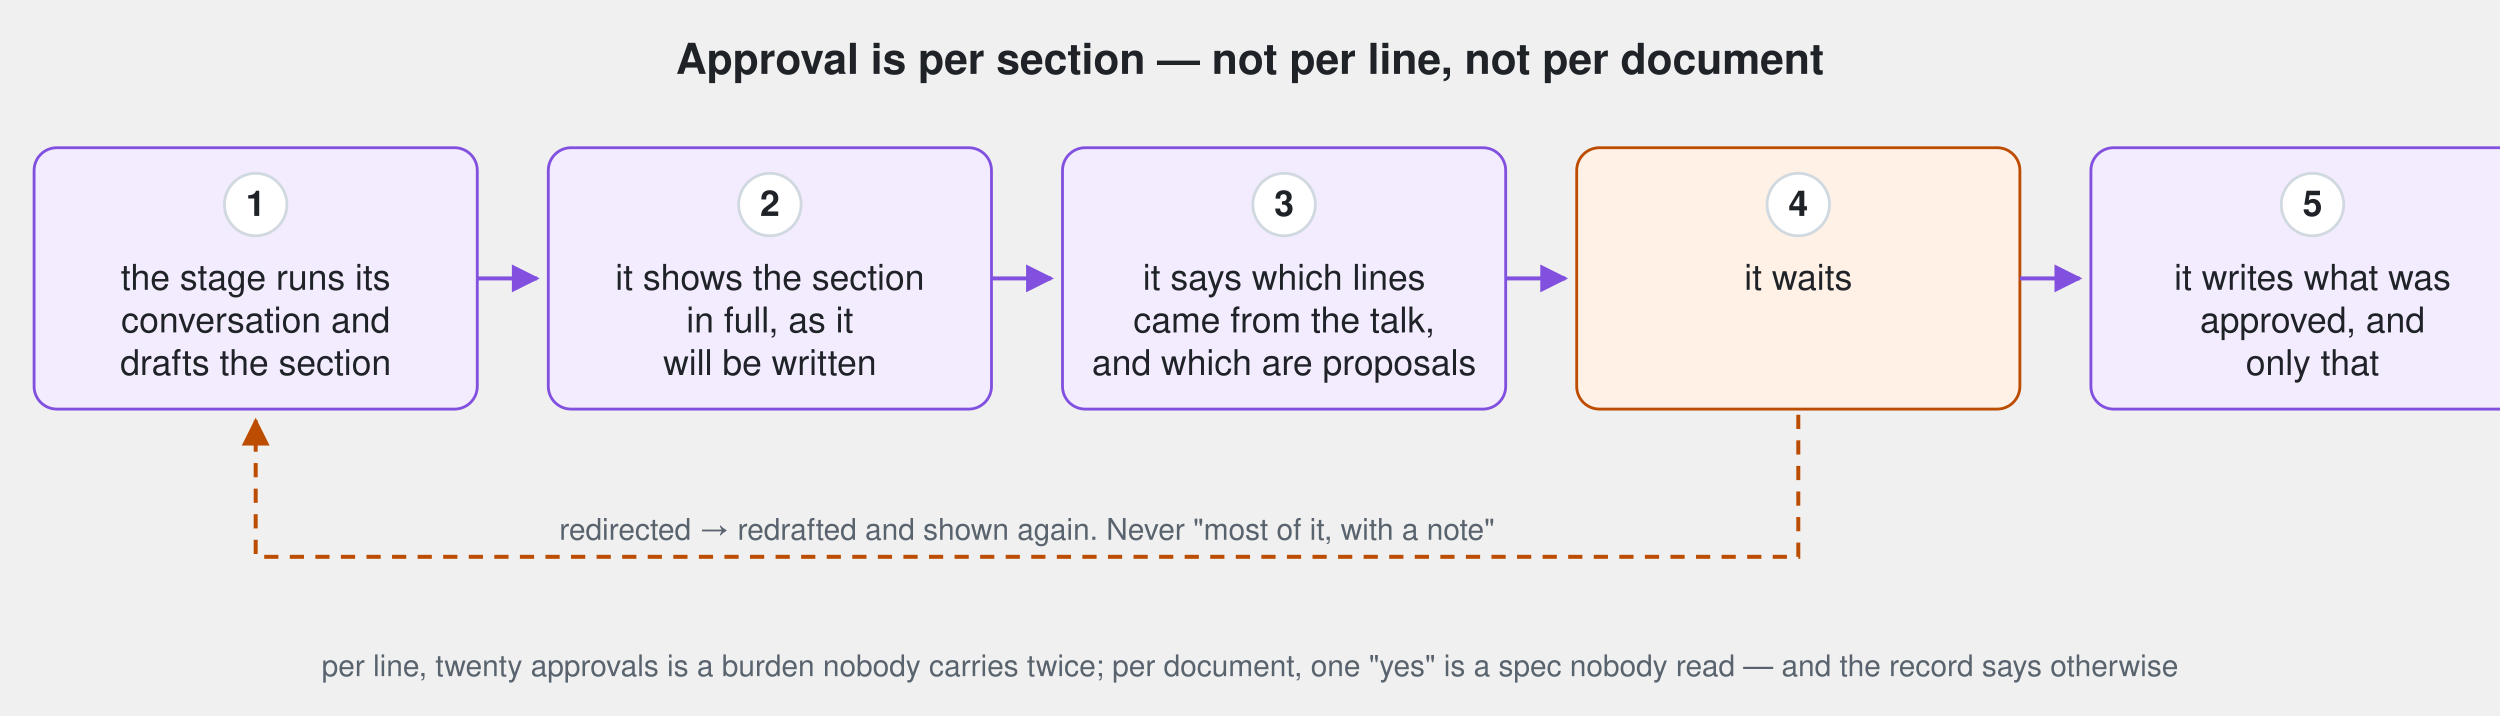
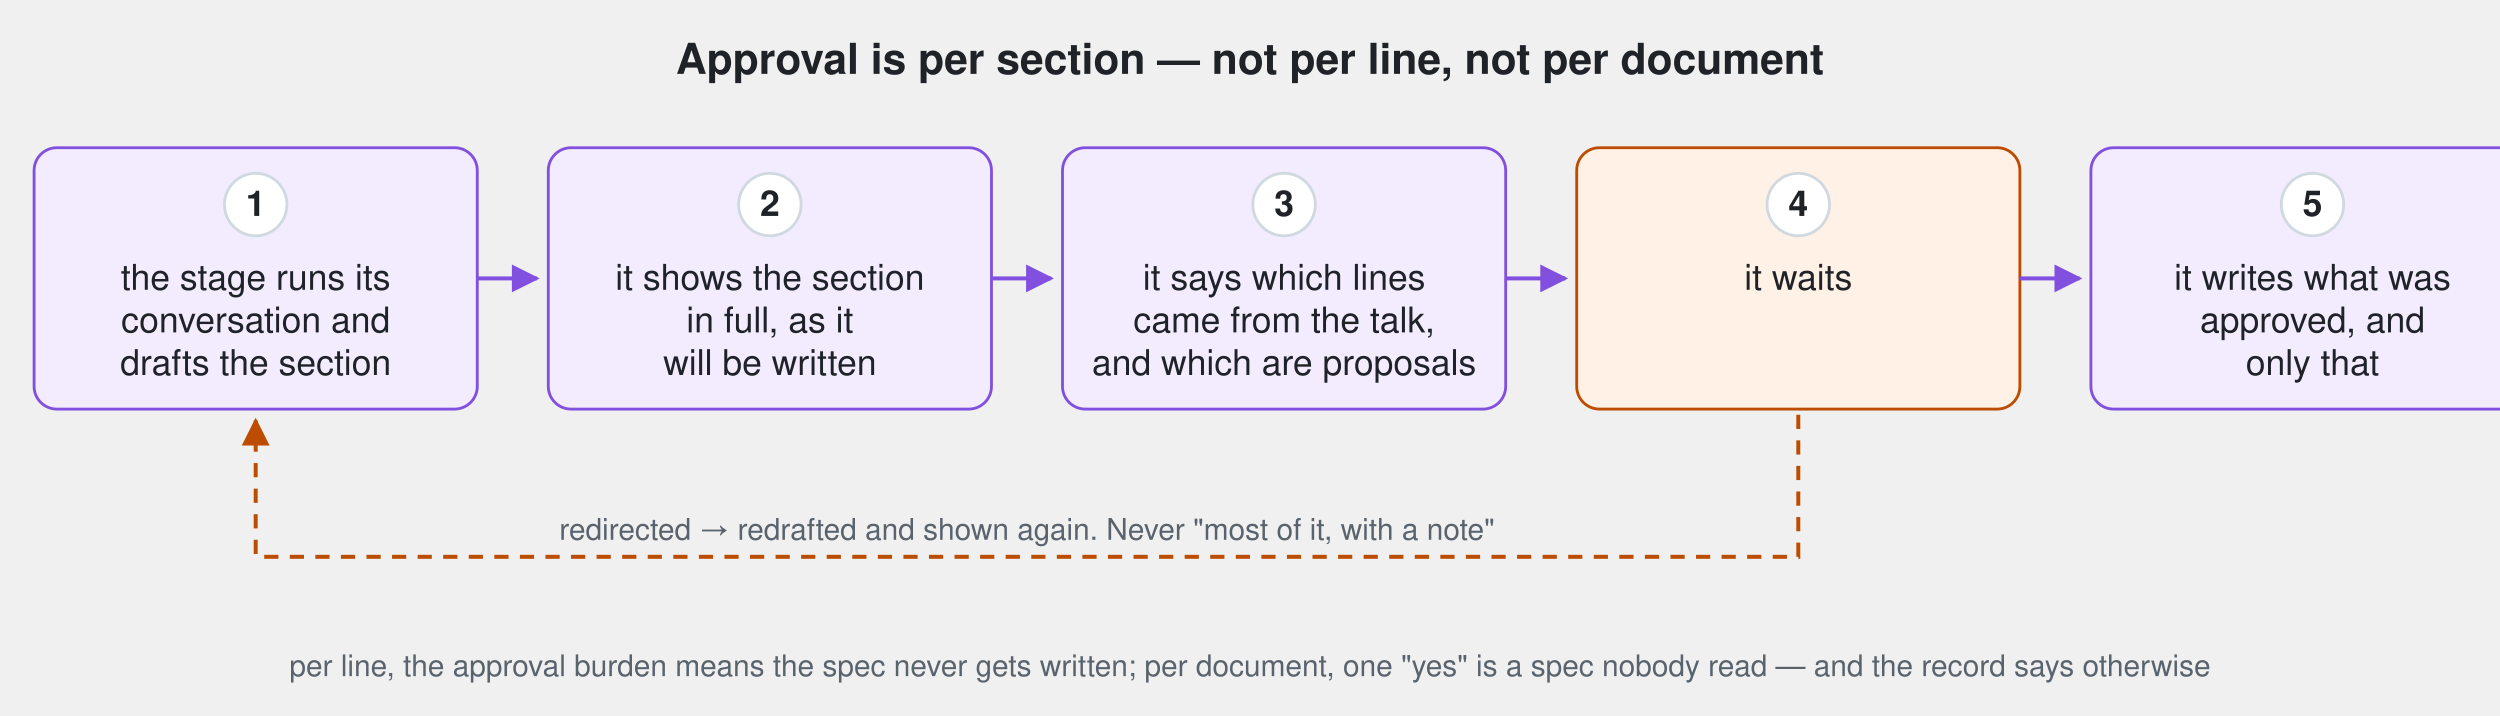
<svg xmlns="http://www.w3.org/2000/svg" viewBox="0 0 880 252" width="880" height="252" font-family="-apple-system, BlinkMacSystemFont, 'Segoe UI', Helvetica, Arial, sans-serif" role="img" aria-label="Approval is per section — not per line, not per document">
  <defs>
    <marker id="m" viewBox="0 0 10 10" refX="9" refY="5" markerWidth="7" markerHeight="7" orient="auto-start-reverse">
      <path d="M0,0 L10,5 L0,10 z" class="ah" fill="#8b949e" />
    </marker>
    <marker id="mb" viewBox="0 0 10 10" refX="9" refY="5" markerWidth="7" markerHeight="7" orient="auto-start-reverse">
      <path d="M0,0 L10,5 L0,10 z" class="ah-b" fill="#0969da" />
    </marker>
    <marker id="mp" viewBox="0 0 10 10" refX="9" refY="5" markerWidth="7" markerHeight="7" orient="auto-start-reverse">
      <path d="M0,0 L10,5 L0,10 z" class="ah-p" fill="#8250df" />
    </marker>
    <marker id="mo" viewBox="0 0 10 10" refX="9" refY="5" markerWidth="7" markerHeight="7" orient="auto-start-reverse">
      <path d="M0,0 L10,5 L0,10 z" class="ah-o" fill="#bc4c00" />
    </marker>
    <marker id="mg" viewBox="0 0 10 10" refX="9" refY="5" markerWidth="7" markerHeight="7" orient="auto-start-reverse">
      <path d="M0,0 L10,5 L0,10 z" class="ah-g" fill="#1a7f37" />
    </marker>
  </defs>
  <style>
.t{font-size:15px;font-weight:600}
.l{font-size:12.5px}
.n{font-size:12.5px;font-weight:600}
.m{font-size:11.5px}
.xs{font-size:10.5px}
.code{font-family:ui-monospace,SFMono-Regular,Menlo,Consolas,monospace}
.dash{stroke-dasharray:5 4}

@media (prefers-color-scheme:dark){
text{fill:#e6edf3}
.m,.xs{fill:#9198a1}
.bx{fill:#151b23;stroke:#3d444d}
.bx-1{fill:#0d1117;stroke:#3d444d}
.bx-b{fill:#0c2d59;stroke:#4493f8}
.bx-p{fill:#251a44;stroke:#ab7df8}
.bx-o{fill:#40200a;stroke:#f0883e}
.bx-g{fill:#0f3018;stroke:#3fb950}
.bx-r{fill:#3d1418;stroke:#f85149}
.arr{stroke:#6e7681}
.arr-b{stroke:#4493f8}
.arr-p{stroke:#ab7df8}
.arr-o{stroke:#f0883e}
.arr-g{stroke:#3fb950}
.ah{fill:#6e7681}
.ah-b{fill:#4493f8}
.ah-p{fill:#ab7df8}
.ah-o{fill:#f0883e}
.ah-g{fill:#3fb950}
.ln{stroke:#3d444d}
.lane{stroke:#6e7681}
.lane-b{stroke:#4493f8}
.lane-g{stroke:#3fb950}
.dt{fill:#6e7681}
.dt-b{fill:#4493f8}
.dt-g{fill:#3fb950}
}
</style>
  <text x="440.0" y="26" class="t" fill="#1f2328" text-anchor="middle">Approval is per section — not per line, not per document</text>
  <rect x="12" y="52" width="156" height="92" rx="8" class="bx bx-p" fill="#f3ecff" stroke="#8250df" stroke-width="1" />
  <circle cx="90.0" cy="72" r="11" class="bx bx-1" fill="#ffffff" stroke="#d1d9e0" stroke-width="1" />
  <text x="90.0" y="76" class="n" fill="#1f2328" text-anchor="middle">1</text>
  <text x="90.0" y="102" class="l" fill="#1f2328" text-anchor="middle">the stage runs its</text>
  <text x="90.0" y="117" class="l" fill="#1f2328" text-anchor="middle">conversation and</text>
  <text x="90.0" y="132" class="l" fill="#1f2328" text-anchor="middle">drafts the section</text>
  <path d="M168,98.0 L189,98.0" class="arr arr-p" fill="none" stroke="#8250df" stroke-width="1.4" marker-end="url(#mp)" />
  <rect x="193" y="52" width="156" height="92" rx="8" class="bx bx-p" fill="#f3ecff" stroke="#8250df" stroke-width="1" />
  <circle cx="271.0" cy="72" r="11" class="bx bx-1" fill="#ffffff" stroke="#d1d9e0" stroke-width="1" />
  <text x="271.0" y="76" class="n" fill="#1f2328" text-anchor="middle">2</text>
  <text x="271.0" y="102" class="l" fill="#1f2328" text-anchor="middle">it shows the section</text>
  <text x="271.0" y="117" class="l" fill="#1f2328" text-anchor="middle">in full, as it</text>
  <text x="271.0" y="132" class="l" fill="#1f2328" text-anchor="middle">will be written</text>
  <path d="M349,98.0 L370,98.0" class="arr arr-p" fill="none" stroke="#8250df" stroke-width="1.4" marker-end="url(#mp)" />
  <rect x="374" y="52" width="156" height="92" rx="8" class="bx bx-p" fill="#f3ecff" stroke="#8250df" stroke-width="1" />
  <circle cx="452.0" cy="72" r="11" class="bx bx-1" fill="#ffffff" stroke="#d1d9e0" stroke-width="1" />
  <text x="452.0" y="76" class="n" fill="#1f2328" text-anchor="middle">3</text>
  <text x="452.0" y="102" class="l" fill="#1f2328" text-anchor="middle">it says which lines</text>
  <text x="452.0" y="117" class="l" fill="#1f2328" text-anchor="middle">came from the talk,</text>
  <text x="452.0" y="132" class="l" fill="#1f2328" text-anchor="middle">and which are proposals</text>
  <path d="M530,98.0 L551,98.0" class="arr arr-p" fill="none" stroke="#8250df" stroke-width="1.4" marker-end="url(#mp)" />
  <rect x="555" y="52" width="156" height="92" rx="8" class="bx bx-o" fill="#fff1e5" stroke="#bc4c00" stroke-width="1" />
  <circle cx="633.0" cy="72" r="11" class="bx bx-1" fill="#ffffff" stroke="#d1d9e0" stroke-width="1" />
  <text x="633.0" y="76" class="n" fill="#1f2328" text-anchor="middle">4</text>
  <text x="633.0" y="102" class="l" fill="#1f2328" text-anchor="middle">it waits</text>
  <path d="M711,98.0 L732,98.0" class="arr arr-p" fill="none" stroke="#8250df" stroke-width="1.4" marker-end="url(#mp)" />
  <rect x="736" y="52" width="156" height="92" rx="8" class="bx bx-p" fill="#f3ecff" stroke="#8250df" stroke-width="1" />
  <circle cx="814.0" cy="72" r="11" class="bx bx-1" fill="#ffffff" stroke="#d1d9e0" stroke-width="1" />
  <text x="814.0" y="76" class="n" fill="#1f2328" text-anchor="middle">5</text>
  <text x="814.0" y="102" class="l" fill="#1f2328" text-anchor="middle">it writes what was</text>
  <text x="814.0" y="117" class="l" fill="#1f2328" text-anchor="middle">approved, and</text>
  <text x="814.0" y="132" class="l" fill="#1f2328" text-anchor="middle">only that</text>
  <path d="M633.0,146 L633.0,196 L90.0,196 L90.0,148" class="arr arr-o dash" fill="none" stroke="#bc4c00" stroke-width="1.4" marker-end="url(#mo)" />
  <text x="361.5" y="190" class="xs" fill="#59636e" text-anchor="middle">redirected → redrafted and shown again. Never "most of it, with a note"</text>
-   <text x="440.0" y="238" class="xs" fill="#59636e" text-anchor="middle">per line, twenty approvals is a burden nobody carries twice; per document, one "yes" is a spec nobody read — and the record says otherwise</text>
+   <text x="440.0" y="238" class="xs" fill="#59636e" text-anchor="middle">per line, the approval burden means the spec never gets written; per document, one "yes" is a spec nobody read — and the record says otherwise</text>
</svg>
